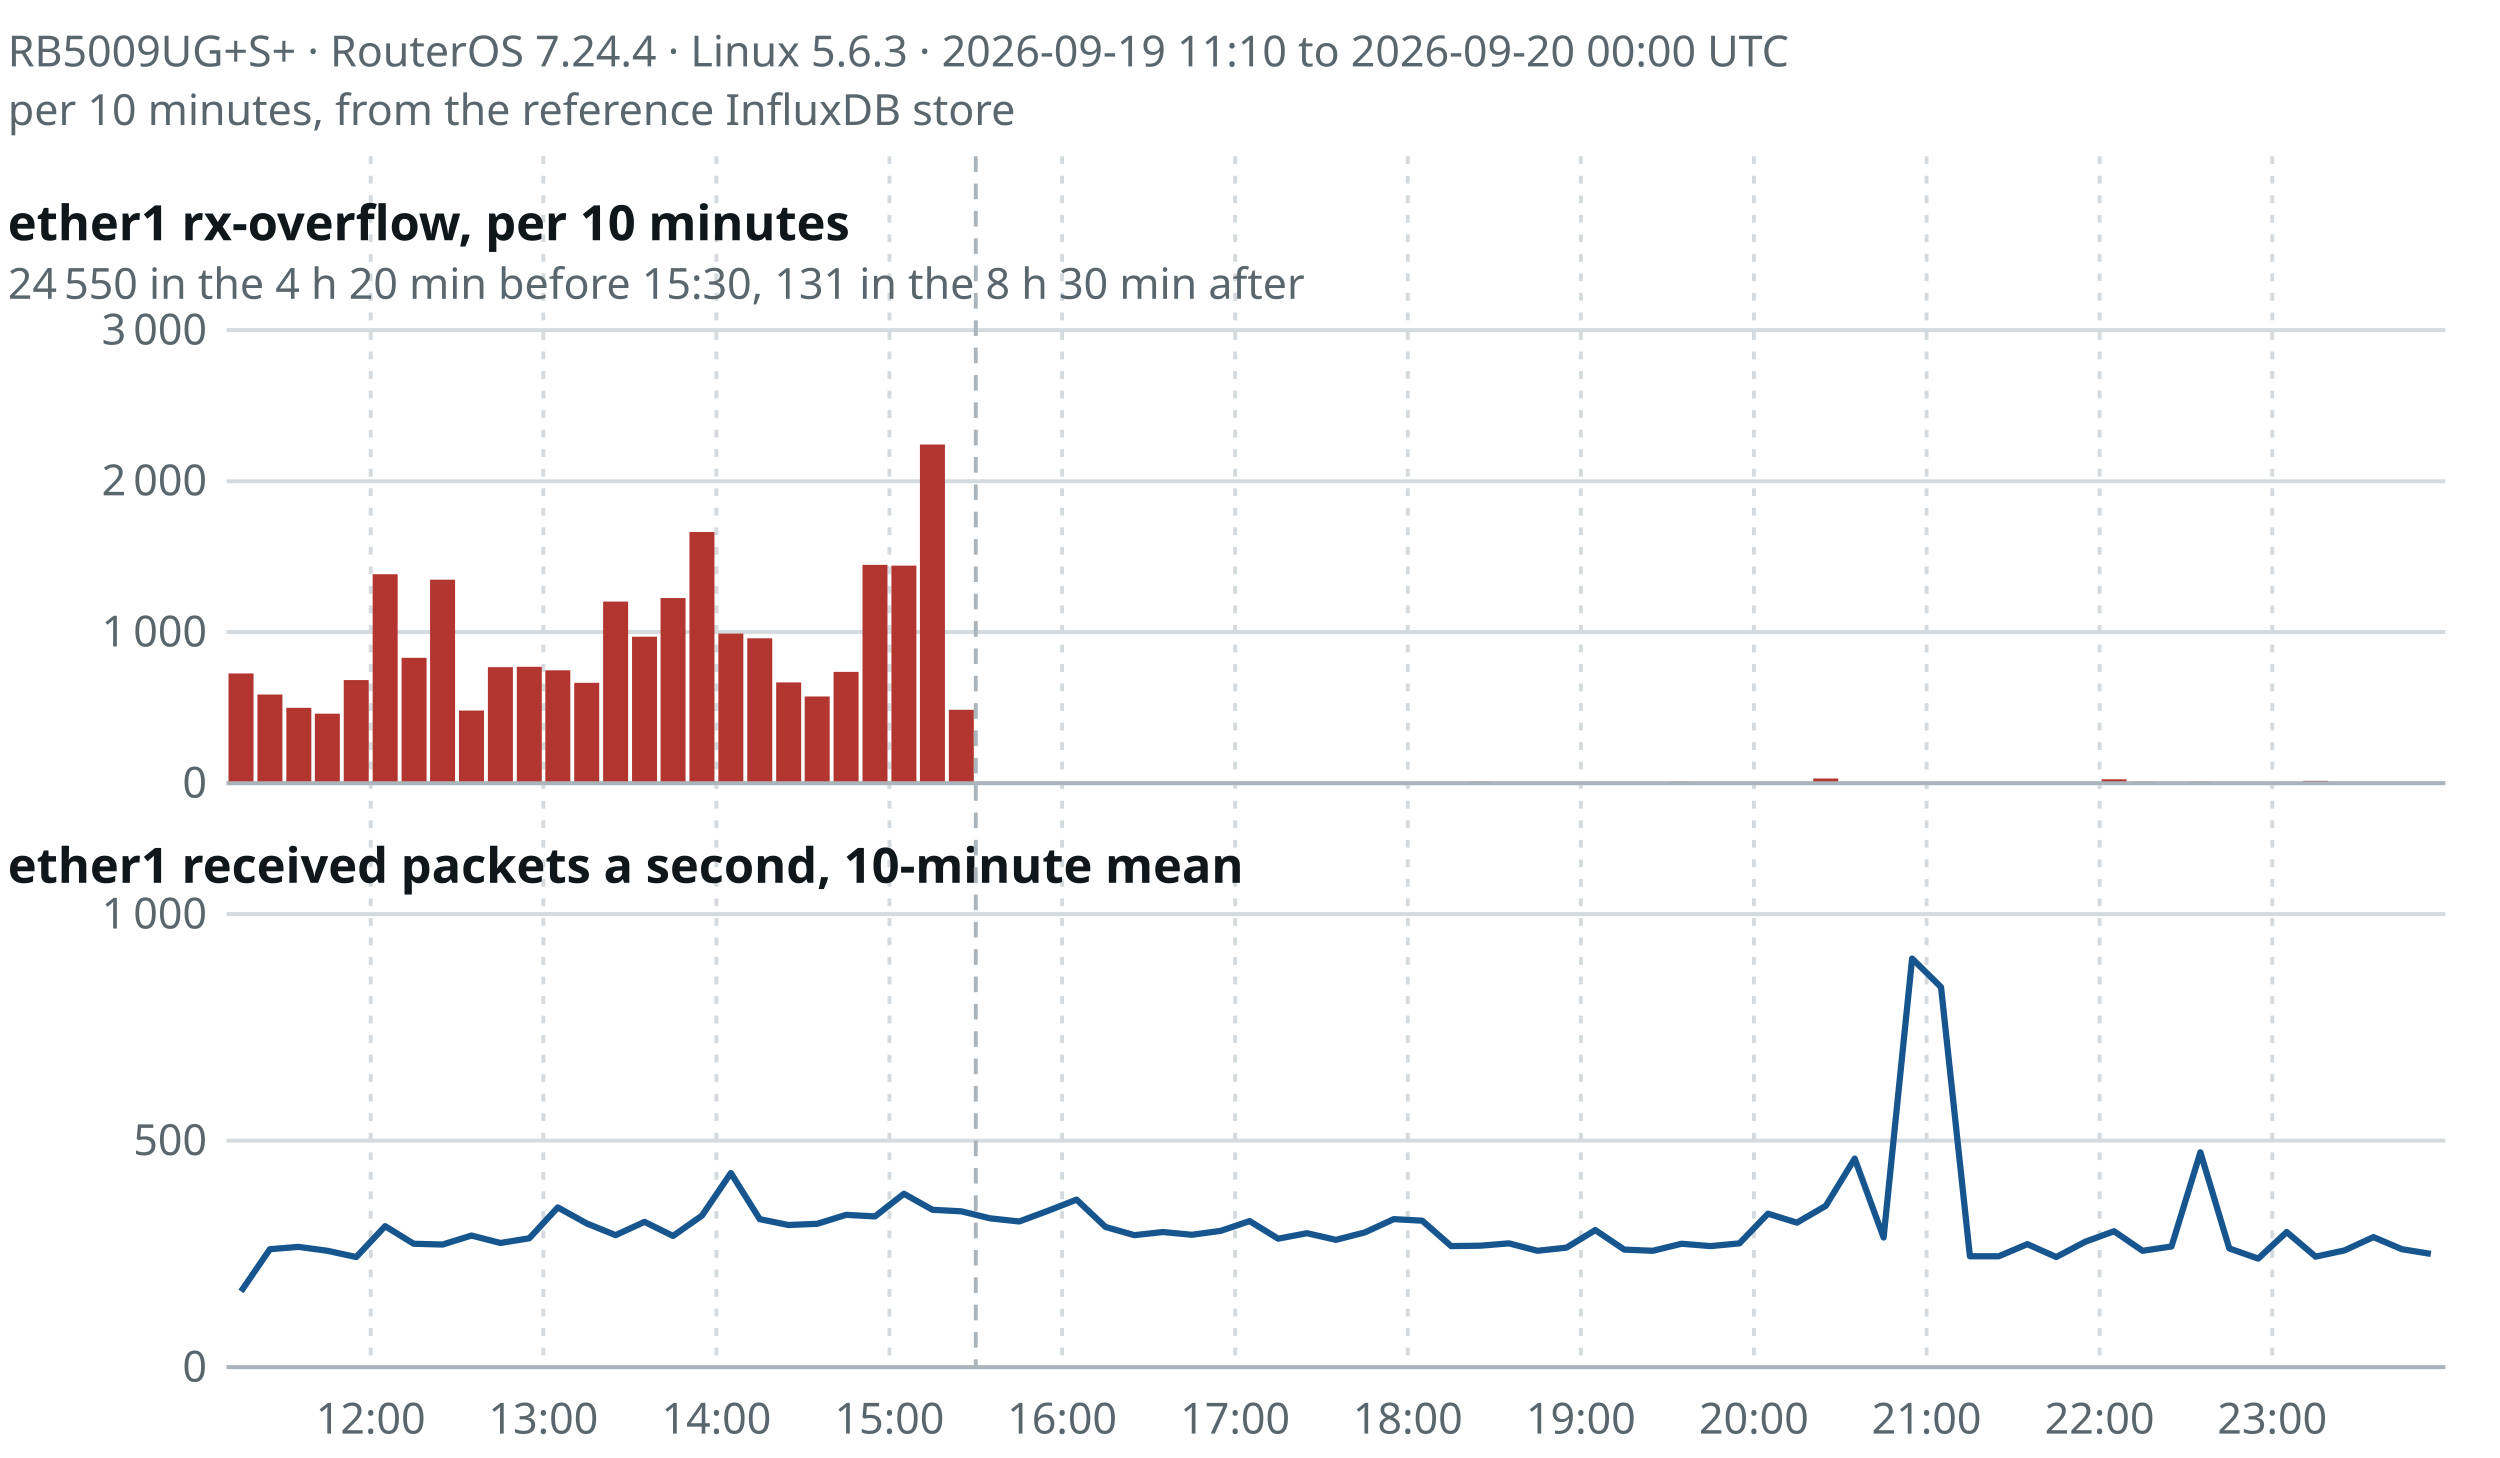
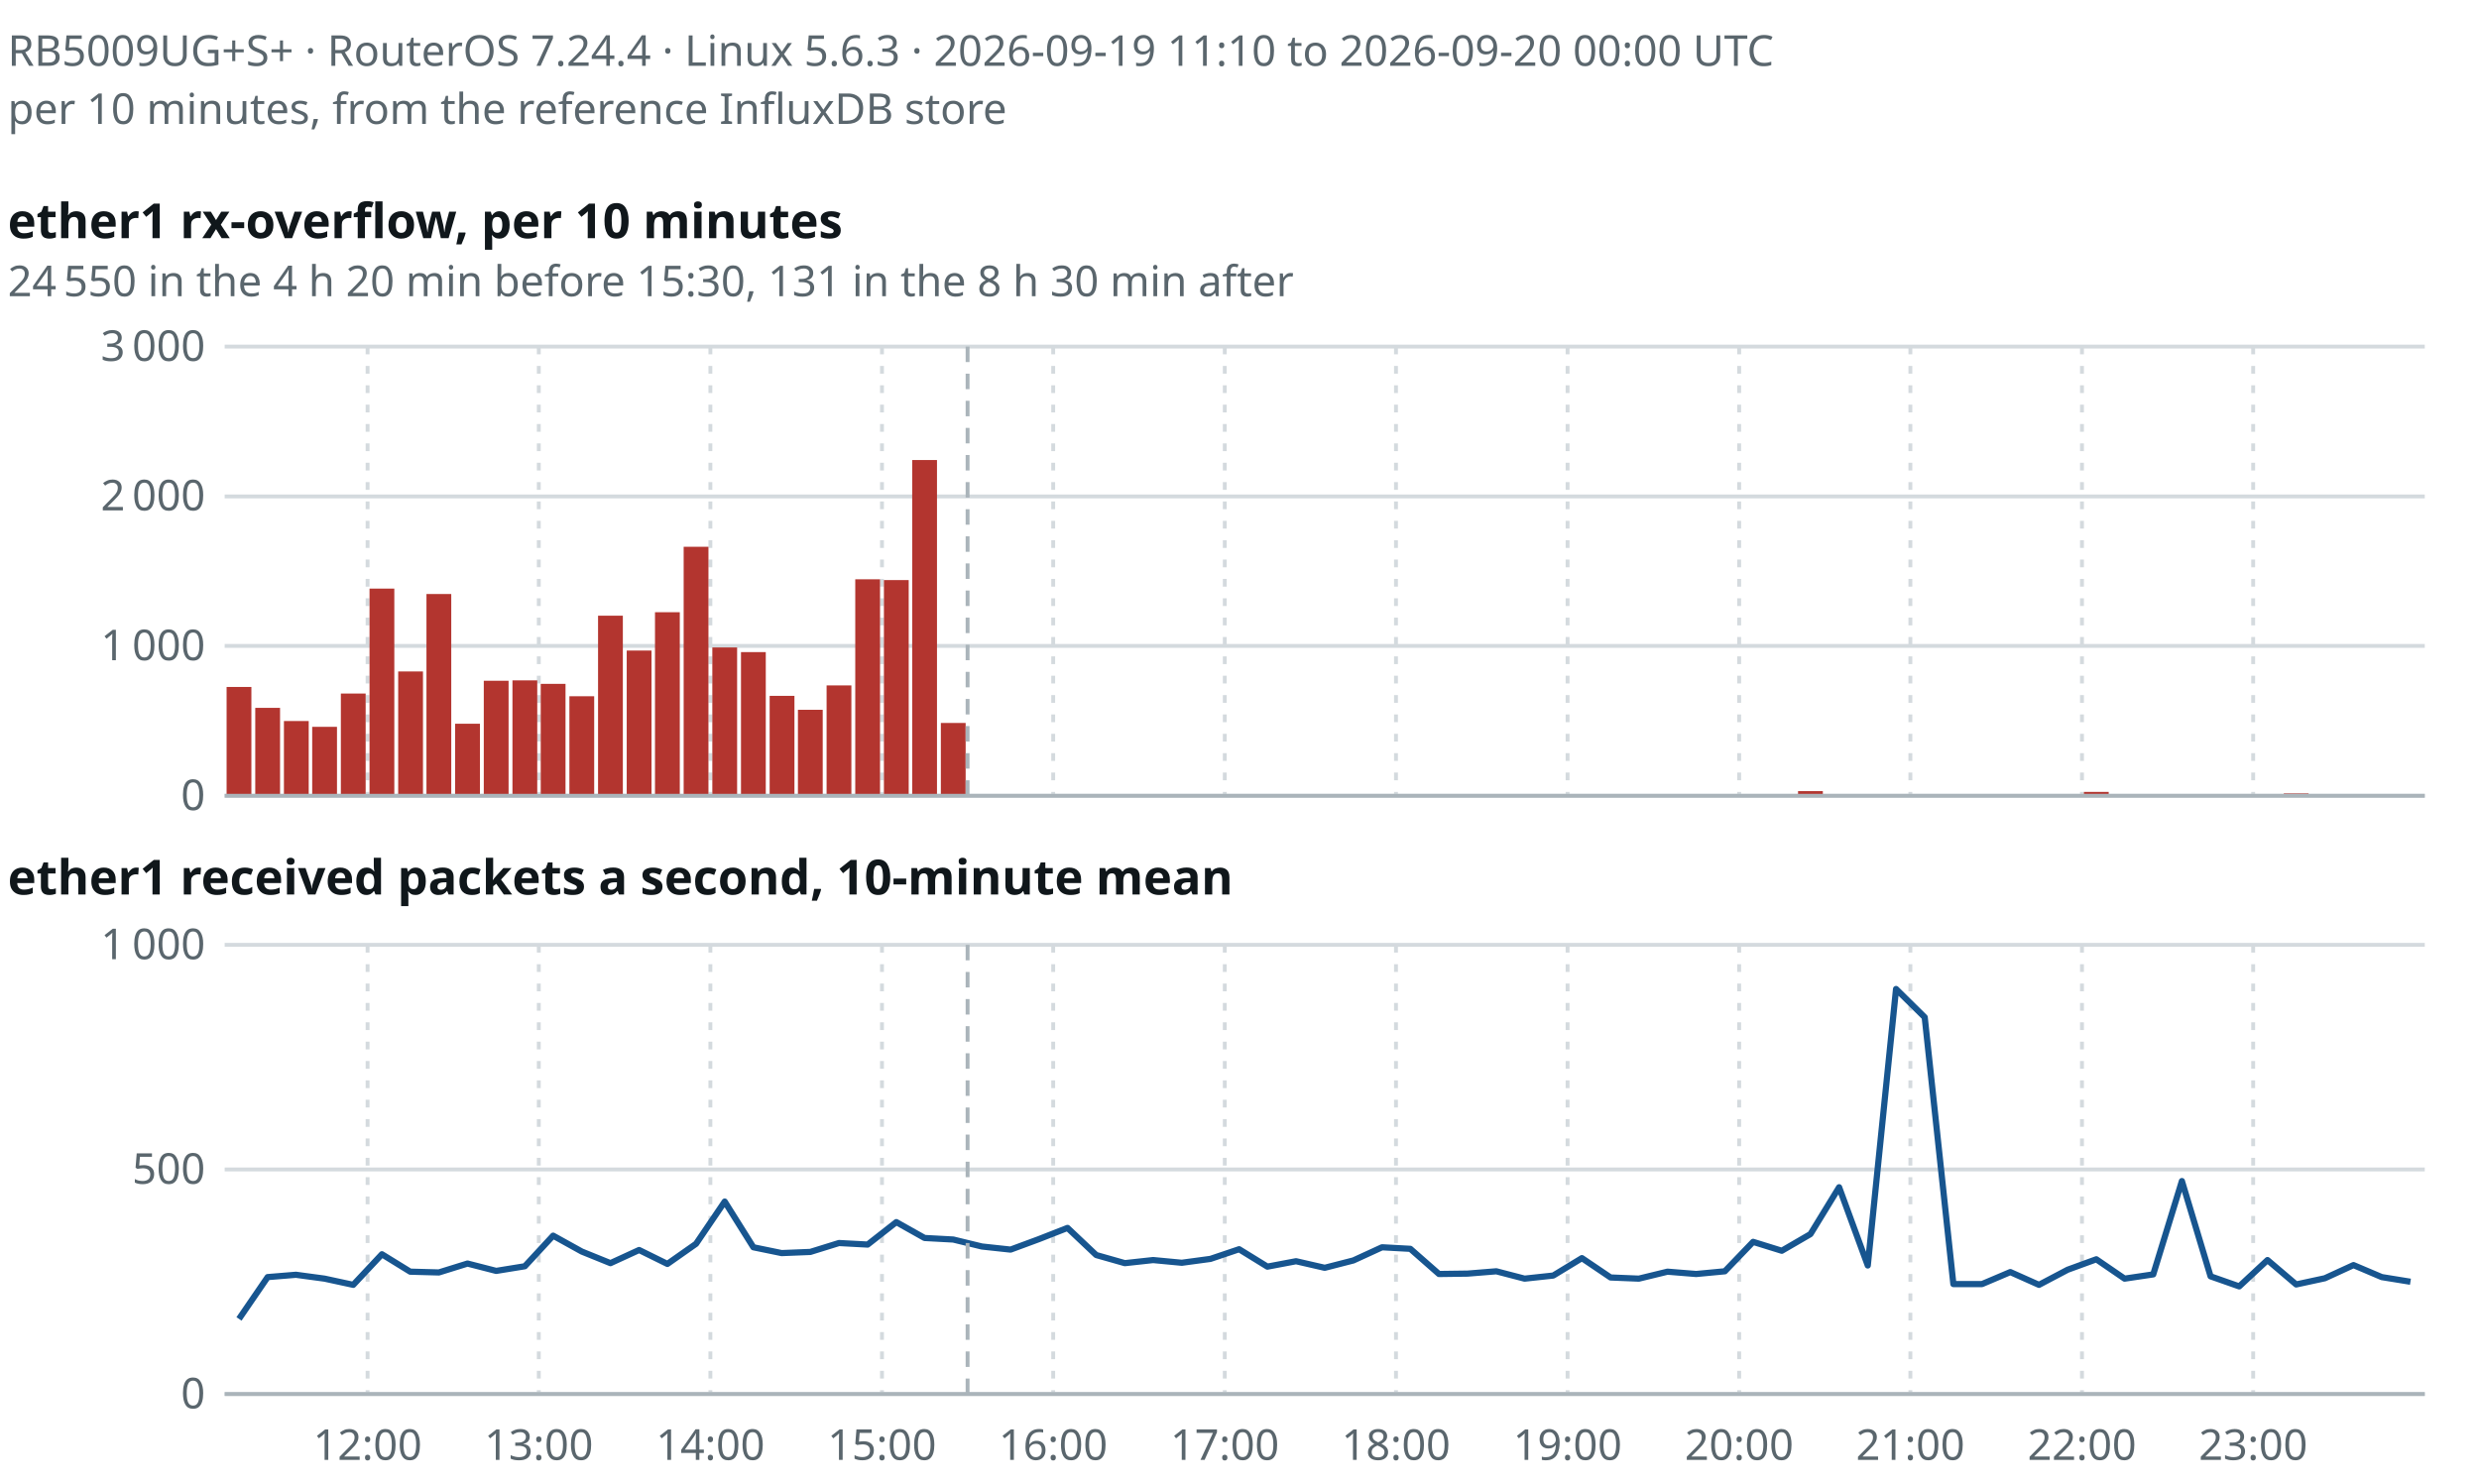
- <svg xmlns="http://www.w3.org/2000/svg" viewBox="0 0 640 373" width="100%" role="img" aria-labelledby="port-overflow-2026-09-19-en-wide-t port-overflow-2026-09-19-en-wide-d">
-   <line x1="58" y1="200.5" x2="626" y2="200.5" stroke="var(--ms-border, #d4dade)" stroke-width="1" />
-   <line x1="58" y1="161.8" x2="626" y2="161.8" stroke="var(--ms-border, #d4dade)" stroke-width="1" />
-   <line x1="58" y1="123.2" x2="626" y2="123.2" stroke="var(--ms-border, #d4dade)" stroke-width="1" />
-   <line x1="58" y1="84.5" x2="626" y2="84.5" stroke="var(--ms-border, #d4dade)" stroke-width="1" />
-   <line x1="58" y1="350" x2="626" y2="350" stroke="var(--ms-border, #d4dade)" stroke-width="1" />
-   <line x1="58" y1="292" x2="626" y2="292" stroke="var(--ms-border, #d4dade)" stroke-width="1" />
-   <line x1="58" y1="234" x2="626" y2="234" stroke="var(--ms-border, #d4dade)" stroke-width="1" />
-   <line x1="94.9" y1="40" x2="94.9" y2="350" stroke="var(--ms-border, #d4dade)" stroke-width="1" stroke-dasharray="2 3" />
-   <line x1="139.1" y1="40" x2="139.1" y2="350" stroke="var(--ms-border, #d4dade)" stroke-width="1" stroke-dasharray="2 3" />
-   <line x1="183.4" y1="40" x2="183.4" y2="350" stroke="var(--ms-border, #d4dade)" stroke-width="1" stroke-dasharray="2 3" />
-   <line x1="227.7" y1="40" x2="227.7" y2="350" stroke="var(--ms-border, #d4dade)" stroke-width="1" stroke-dasharray="2 3" />
-   <line x1="271.9" y1="40" x2="271.9" y2="350" stroke="var(--ms-border, #d4dade)" stroke-width="1" stroke-dasharray="2 3" />
-   <line x1="316.2" y1="40" x2="316.2" y2="350" stroke="var(--ms-border, #d4dade)" stroke-width="1" stroke-dasharray="2 3" />
-   <line x1="360.4" y1="40" x2="360.4" y2="350" stroke="var(--ms-border, #d4dade)" stroke-width="1" stroke-dasharray="2 3" />
-   <line x1="404.7" y1="40" x2="404.7" y2="350" stroke="var(--ms-border, #d4dade)" stroke-width="1" stroke-dasharray="2 3" />
-   <line x1="449" y1="40" x2="449" y2="350" stroke="var(--ms-border, #d4dade)" stroke-width="1" stroke-dasharray="2 3" />
-   <line x1="493.2" y1="40" x2="493.2" y2="350" stroke="var(--ms-border, #d4dade)" stroke-width="1" stroke-dasharray="2 3" />
-   <line x1="537.5" y1="40" x2="537.5" y2="350" stroke="var(--ms-border, #d4dade)" stroke-width="1" stroke-dasharray="2 3" />
-   <line x1="581.7" y1="40" x2="581.7" y2="350" stroke="var(--ms-border, #d4dade)" stroke-width="1" stroke-dasharray="2 3" />
+ <svg xmlns="http://www.w3.org/2000/svg" viewBox="0 0 640 383" width="100%" role="img" aria-labelledby="port-overflow-2026-09-19-en-wide-t port-overflow-2026-09-19-en-wide-d">
+   <line x1="58" y1="205.5" x2="626" y2="205.5" stroke="var(--ms-border, #d4dade)" stroke-width="1" />
+   <line x1="58" y1="166.8" x2="626" y2="166.8" stroke="var(--ms-border, #d4dade)" stroke-width="1" />
+   <line x1="58" y1="128.2" x2="626" y2="128.2" stroke="var(--ms-border, #d4dade)" stroke-width="1" />
+   <line x1="58" y1="89.5" x2="626" y2="89.5" stroke="var(--ms-border, #d4dade)" stroke-width="1" />
+   <line x1="58" y1="360" x2="626" y2="360" stroke="var(--ms-border, #d4dade)" stroke-width="1" />
+   <line x1="58" y1="302" x2="626" y2="302" stroke="var(--ms-border, #d4dade)" stroke-width="1" />
+   <line x1="58" y1="244" x2="626" y2="244" stroke="var(--ms-border, #d4dade)" stroke-width="1" />
+   <line x1="94.9" y1="89.5" x2="94.9" y2="205.5" stroke="var(--ms-border, #d4dade)" stroke-width="1" stroke-dasharray="2 3" />
+   <line x1="94.9" y1="244" x2="94.9" y2="360" stroke="var(--ms-border, #d4dade)" stroke-width="1" stroke-dasharray="2 3" />
+   <line x1="139.1" y1="89.5" x2="139.1" y2="205.5" stroke="var(--ms-border, #d4dade)" stroke-width="1" stroke-dasharray="2 3" />
+   <line x1="139.1" y1="244" x2="139.1" y2="360" stroke="var(--ms-border, #d4dade)" stroke-width="1" stroke-dasharray="2 3" />
+   <line x1="183.4" y1="89.5" x2="183.4" y2="205.5" stroke="var(--ms-border, #d4dade)" stroke-width="1" stroke-dasharray="2 3" />
+   <line x1="183.4" y1="244" x2="183.4" y2="360" stroke="var(--ms-border, #d4dade)" stroke-width="1" stroke-dasharray="2 3" />
+   <line x1="227.7" y1="89.5" x2="227.7" y2="205.5" stroke="var(--ms-border, #d4dade)" stroke-width="1" stroke-dasharray="2 3" />
+   <line x1="227.7" y1="244" x2="227.7" y2="360" stroke="var(--ms-border, #d4dade)" stroke-width="1" stroke-dasharray="2 3" />
+   <line x1="271.9" y1="89.5" x2="271.9" y2="205.5" stroke="var(--ms-border, #d4dade)" stroke-width="1" stroke-dasharray="2 3" />
+   <line x1="271.9" y1="244" x2="271.9" y2="360" stroke="var(--ms-border, #d4dade)" stroke-width="1" stroke-dasharray="2 3" />
+   <line x1="316.2" y1="89.5" x2="316.2" y2="205.5" stroke="var(--ms-border, #d4dade)" stroke-width="1" stroke-dasharray="2 3" />
+   <line x1="316.2" y1="244" x2="316.2" y2="360" stroke="var(--ms-border, #d4dade)" stroke-width="1" stroke-dasharray="2 3" />
+   <line x1="360.4" y1="89.5" x2="360.4" y2="205.5" stroke="var(--ms-border, #d4dade)" stroke-width="1" stroke-dasharray="2 3" />
+   <line x1="360.4" y1="244" x2="360.4" y2="360" stroke="var(--ms-border, #d4dade)" stroke-width="1" stroke-dasharray="2 3" />
+   <line x1="404.7" y1="89.5" x2="404.7" y2="205.5" stroke="var(--ms-border, #d4dade)" stroke-width="1" stroke-dasharray="2 3" />
+   <line x1="404.7" y1="244" x2="404.7" y2="360" stroke="var(--ms-border, #d4dade)" stroke-width="1" stroke-dasharray="2 3" />
+   <line x1="449" y1="89.5" x2="449" y2="205.5" stroke="var(--ms-border, #d4dade)" stroke-width="1" stroke-dasharray="2 3" />
+   <line x1="449" y1="244" x2="449" y2="360" stroke="var(--ms-border, #d4dade)" stroke-width="1" stroke-dasharray="2 3" />
+   <line x1="493.2" y1="89.5" x2="493.2" y2="205.5" stroke="var(--ms-border, #d4dade)" stroke-width="1" stroke-dasharray="2 3" />
+   <line x1="493.2" y1="244" x2="493.2" y2="360" stroke="var(--ms-border, #d4dade)" stroke-width="1" stroke-dasharray="2 3" />
+   <line x1="537.5" y1="89.5" x2="537.5" y2="205.5" stroke="var(--ms-border, #d4dade)" stroke-width="1" stroke-dasharray="2 3" />
+   <line x1="537.5" y1="244" x2="537.5" y2="360" stroke="var(--ms-border, #d4dade)" stroke-width="1" stroke-dasharray="2 3" />
+   <line x1="581.7" y1="89.5" x2="581.7" y2="205.5" stroke="var(--ms-border, #d4dade)" stroke-width="1" stroke-dasharray="2 3" />
+   <line x1="581.7" y1="244" x2="581.7" y2="360" stroke="var(--ms-border, #d4dade)" stroke-width="1" stroke-dasharray="2 3" />
  <text x="2" y="17" font-family="ui-sans-serif,system-ui,sans-serif" font-size="11" fill="var(--ms-muted, #5a666d)">RB5009UG+S+ · RouterOS 7.24.4 · Linux 5.6.3 · 2026-09-19 11:10 to 2026-09-20 00:00 UTC</text>
  <text x="2" y="32" font-family="ui-sans-serif,system-ui,sans-serif" font-size="11" fill="var(--ms-muted, #5a666d)">per 10 minutes, from the reference InfluxDB store</text>
  <text x="2" y="61.5" font-family="ui-sans-serif,system-ui,sans-serif" font-size="12.5" font-weight="600" fill="var(--ms-heading, #10171b)">ether1 rx-overflow, per 10 minutes</text>
  <text x="2" y="76.5" font-family="ui-sans-serif,system-ui,sans-serif" font-size="11" fill="var(--ms-muted, #5a666d)">24 550 in the 4 h 20 min before 15:30, 131 in the 8 h 30 min after</text>
-   <text x="53" y="204.2" text-anchor="end" font-family="ui-sans-serif,system-ui,sans-serif" font-size="11" fill="var(--ms-muted, #5a666d)">0</text>
-   <text x="53" y="165.5" text-anchor="end" font-family="ui-sans-serif,system-ui,sans-serif" font-size="11" fill="var(--ms-muted, #5a666d)">1 000</text>
-   <text x="53" y="126.8" text-anchor="end" font-family="ui-sans-serif,system-ui,sans-serif" font-size="11" fill="var(--ms-muted, #5a666d)">2 000</text>
-   <text x="53" y="88.2" text-anchor="end" font-family="ui-sans-serif,system-ui,sans-serif" font-size="11" fill="var(--ms-muted, #5a666d)">3 000</text>
-   <rect x="58.5" y="172.4" width="6.4" height="28.1" fill="var(--ms-status-bad, #b3352f)" />
-   <rect x="65.9" y="177.8" width="6.4" height="22.7" fill="var(--ms-status-bad, #b3352f)" />
-   <rect x="73.3" y="181.2" width="6.4" height="19.3" fill="var(--ms-status-bad, #b3352f)" />
-   <rect x="80.6" y="182.7" width="6.4" height="17.8" fill="var(--ms-status-bad, #b3352f)" />
-   <rect x="88" y="174.1" width="6.4" height="26.4" fill="var(--ms-status-bad, #b3352f)" />
-   <rect x="95.4" y="147" width="6.4" height="53.5" fill="var(--ms-status-bad, #b3352f)" />
-   <rect x="102.8" y="168.4" width="6.4" height="32.1" fill="var(--ms-status-bad, #b3352f)" />
-   <rect x="110.1" y="148.4" width="6.4" height="52.1" fill="var(--ms-status-bad, #b3352f)" />
-   <rect x="117.5" y="181.9" width="6.4" height="18.6" fill="var(--ms-status-bad, #b3352f)" />
-   <rect x="124.9" y="170.8" width="6.4" height="29.7" fill="var(--ms-status-bad, #b3352f)" />
-   <rect x="132.3" y="170.7" width="6.4" height="29.8" fill="var(--ms-status-bad, #b3352f)" />
-   <rect x="139.6" y="171.6" width="6.4" height="28.9" fill="var(--ms-status-bad, #b3352f)" />
-   <rect x="147" y="174.8" width="6.4" height="25.7" fill="var(--ms-status-bad, #b3352f)" />
-   <rect x="154.4" y="154" width="6.4" height="46.5" fill="var(--ms-status-bad, #b3352f)" />
-   <rect x="161.8" y="163" width="6.4" height="37.5" fill="var(--ms-status-bad, #b3352f)" />
-   <rect x="169.1" y="153.1" width="6.4" height="47.4" fill="var(--ms-status-bad, #b3352f)" />
-   <rect x="176.5" y="136.2" width="6.4" height="64.3" fill="var(--ms-status-bad, #b3352f)" />
-   <rect x="183.9" y="162.2" width="6.4" height="38.3" fill="var(--ms-status-bad, #b3352f)" />
-   <rect x="191.3" y="163.4" width="6.4" height="37.1" fill="var(--ms-status-bad, #b3352f)" />
-   <rect x="198.7" y="174.7" width="6.4" height="25.8" fill="var(--ms-status-bad, #b3352f)" />
-   <rect x="206" y="178.3" width="6.4" height="22.2" fill="var(--ms-status-bad, #b3352f)" />
-   <rect x="213.4" y="172" width="6.4" height="28.5" fill="var(--ms-status-bad, #b3352f)" />
-   <rect x="220.8" y="144.6" width="6.4" height="55.9" fill="var(--ms-status-bad, #b3352f)" />
-   <rect x="228.2" y="144.8" width="6.4" height="55.7" fill="var(--ms-status-bad, #b3352f)" />
-   <rect x="235.5" y="113.8" width="6.4" height="86.7" fill="var(--ms-status-bad, #b3352f)" />
-   <rect x="242.9" y="181.7" width="6.4" height="18.8" fill="var(--ms-status-bad, #b3352f)" />
-   <rect x="338.8" y="200.4" width="6.4" height="0.1" fill="var(--ms-status-bad, #b3352f)" />
-   <rect x="375.7" y="200.1" width="6.4" height="0.4" fill="var(--ms-status-bad, #b3352f)" />
-   <rect x="427.3" y="200.1" width="6.4" height="0.4" fill="var(--ms-status-bad, #b3352f)" />
-   <rect x="464.2" y="199.3" width="6.4" height="1.2" fill="var(--ms-status-bad, #b3352f)" />
-   <rect x="493.7" y="200.4" width="6.4" height="0.1" fill="var(--ms-status-bad, #b3352f)" />
-   <rect x="523.2" y="200.2" width="6.4" height="0.3" fill="var(--ms-status-bad, #b3352f)" />
-   <rect x="538" y="199.5" width="6.4" height="1" fill="var(--ms-status-bad, #b3352f)" />
-   <rect x="545.4" y="200.1" width="6.4" height="0.4" fill="var(--ms-status-bad, #b3352f)" />
-   <rect x="560.1" y="200.1" width="6.4" height="0.4" fill="var(--ms-status-bad, #b3352f)" />
-   <rect x="582.2" y="200.2" width="6.4" height="0.3" fill="var(--ms-status-bad, #b3352f)" />
-   <rect x="589.6" y="199.9" width="6.4" height="0.6" fill="var(--ms-status-bad, #b3352f)" />
-   <line x1="58" y1="200.5" x2="626" y2="200.5" stroke="var(--ms-border-strong, #aab4ba)" stroke-width="1" />
-   <text x="2" y="226" font-family="ui-sans-serif,system-ui,sans-serif" font-size="12.5" font-weight="600" fill="var(--ms-heading, #10171b)">ether1 received packets a second, 10-minute mean</text>
-   <text x="53" y="353.7" text-anchor="end" font-family="ui-sans-serif,system-ui,sans-serif" font-size="11" fill="var(--ms-muted, #5a666d)">0</text>
-   <text x="53" y="295.7" text-anchor="end" font-family="ui-sans-serif,system-ui,sans-serif" font-size="11" fill="var(--ms-muted, #5a666d)">500</text>
-   <text x="53" y="237.7" text-anchor="end" font-family="ui-sans-serif,system-ui,sans-serif" font-size="11" fill="var(--ms-muted, #5a666d)">1 000</text>
-   <path d="M61.7 330.6L69.1 319.8L76.4 319.2L83.8 320.2L91.2 321.8L98.6 313.9L105.9 318.4L113.3 318.6L120.7 316.3L128.1 318.2L135.5 317L142.8 309.1L150.2 313.2L157.6 316.2L165 312.8L172.3 316.4L179.7 311.2L187.1 300.3L194.5 312.1L201.8 313.6L209.2 313.3L216.6 311L224 311.4L231.4 305.6L238.7 309.7L246.1 310.1L253.5 311.9L260.9 312.7L268.2 310L275.6 307.1L283 314.1L290.4 316.2L297.7 315.4L305.1 316.1L312.5 315.1L319.9 312.6L327.2 317.1L334.6 315.7L342 317.4L349.4 315.5L356.8 312.1L364.1 312.5L371.5 319L378.9 318.9L386.3 318.3L393.6 320.2L401 319.4L408.4 314.9L415.8 319.9L423.1 320.2L430.5 318.4L437.9 319L445.3 318.3L452.6 310.7L460 313L467.4 308.7L474.8 296.6L482.2 316.8L489.5 245.4L496.9 252.7L504.3 321.6L511.7 321.6L519 318.5L526.4 321.8L533.8 317.9L541.2 315.2L548.5 320.2L555.9 319.1L563.3 295L570.7 319.6L578.1 322.2L585.4 315.4L592.8 321.7L600.2 320.1L607.6 316.7L614.9 319.8L622.3 321" fill="none" stroke="var(--ms-info, #17558f)" stroke-width="1.6" stroke-linejoin="round" />
-   <line x1="58" y1="350" x2="626" y2="350" stroke="var(--ms-border-strong, #aab4ba)" stroke-width="1" />
-   <line x1="249.8" y1="40" x2="249.8" y2="350" stroke="var(--ms-border-strong, #aab4ba)" stroke-width="1" stroke-dasharray="4 3" />
-   <text x="94.9" y="367" text-anchor="middle" font-family="ui-sans-serif,system-ui,sans-serif" font-size="11" fill="var(--ms-muted, #5a666d)">12:00</text>
-   <text x="139.1" y="367" text-anchor="middle" font-family="ui-sans-serif,system-ui,sans-serif" font-size="11" fill="var(--ms-muted, #5a666d)">13:00</text>
-   <text x="183.4" y="367" text-anchor="middle" font-family="ui-sans-serif,system-ui,sans-serif" font-size="11" fill="var(--ms-muted, #5a666d)">14:00</text>
-   <text x="227.7" y="367" text-anchor="middle" font-family="ui-sans-serif,system-ui,sans-serif" font-size="11" fill="var(--ms-muted, #5a666d)">15:00</text>
-   <text x="271.9" y="367" text-anchor="middle" font-family="ui-sans-serif,system-ui,sans-serif" font-size="11" fill="var(--ms-muted, #5a666d)">16:00</text>
-   <text x="316.2" y="367" text-anchor="middle" font-family="ui-sans-serif,system-ui,sans-serif" font-size="11" fill="var(--ms-muted, #5a666d)">17:00</text>
-   <text x="360.4" y="367" text-anchor="middle" font-family="ui-sans-serif,system-ui,sans-serif" font-size="11" fill="var(--ms-muted, #5a666d)">18:00</text>
-   <text x="404.7" y="367" text-anchor="middle" font-family="ui-sans-serif,system-ui,sans-serif" font-size="11" fill="var(--ms-muted, #5a666d)">19:00</text>
-   <text x="449" y="367" text-anchor="middle" font-family="ui-sans-serif,system-ui,sans-serif" font-size="11" fill="var(--ms-muted, #5a666d)">20:00</text>
-   <text x="493.2" y="367" text-anchor="middle" font-family="ui-sans-serif,system-ui,sans-serif" font-size="11" fill="var(--ms-muted, #5a666d)">21:00</text>
-   <text x="537.5" y="367" text-anchor="middle" font-family="ui-sans-serif,system-ui,sans-serif" font-size="11" fill="var(--ms-muted, #5a666d)">22:00</text>
-   <text x="581.7" y="367" text-anchor="middle" font-family="ui-sans-serif,system-ui,sans-serif" font-size="11" fill="var(--ms-muted, #5a666d)">23:00</text>
+   <text x="53" y="209.2" text-anchor="end" font-family="ui-sans-serif,system-ui,sans-serif" font-size="11" fill="var(--ms-muted, #5a666d)">0</text>
+   <text x="53" y="170.5" text-anchor="end" font-family="ui-sans-serif,system-ui,sans-serif" font-size="11" fill="var(--ms-muted, #5a666d)">1 000</text>
+   <text x="53" y="131.8" text-anchor="end" font-family="ui-sans-serif,system-ui,sans-serif" font-size="11" fill="var(--ms-muted, #5a666d)">2 000</text>
+   <text x="53" y="93.2" text-anchor="end" font-family="ui-sans-serif,system-ui,sans-serif" font-size="11" fill="var(--ms-muted, #5a666d)">3 000</text>
+   <rect x="58.5" y="177.4" width="6.4" height="28.1" fill="var(--ms-status-bad, #b3352f)" />
+   <rect x="65.9" y="182.8" width="6.4" height="22.7" fill="var(--ms-status-bad, #b3352f)" />
+   <rect x="73.3" y="186.2" width="6.4" height="19.3" fill="var(--ms-status-bad, #b3352f)" />
+   <rect x="80.6" y="187.7" width="6.4" height="17.8" fill="var(--ms-status-bad, #b3352f)" />
+   <rect x="88" y="179.1" width="6.4" height="26.4" fill="var(--ms-status-bad, #b3352f)" />
+   <rect x="95.4" y="152" width="6.4" height="53.5" fill="var(--ms-status-bad, #b3352f)" />
+   <rect x="102.8" y="173.4" width="6.4" height="32.1" fill="var(--ms-status-bad, #b3352f)" />
+   <rect x="110.1" y="153.4" width="6.4" height="52.1" fill="var(--ms-status-bad, #b3352f)" />
+   <rect x="117.5" y="186.9" width="6.4" height="18.6" fill="var(--ms-status-bad, #b3352f)" />
+   <rect x="124.9" y="175.8" width="6.4" height="29.7" fill="var(--ms-status-bad, #b3352f)" />
+   <rect x="132.3" y="175.7" width="6.4" height="29.8" fill="var(--ms-status-bad, #b3352f)" />
+   <rect x="139.6" y="176.6" width="6.4" height="28.9" fill="var(--ms-status-bad, #b3352f)" />
+   <rect x="147" y="179.8" width="6.4" height="25.7" fill="var(--ms-status-bad, #b3352f)" />
+   <rect x="154.4" y="159" width="6.4" height="46.5" fill="var(--ms-status-bad, #b3352f)" />
+   <rect x="161.8" y="168" width="6.4" height="37.5" fill="var(--ms-status-bad, #b3352f)" />
+   <rect x="169.1" y="158.1" width="6.4" height="47.4" fill="var(--ms-status-bad, #b3352f)" />
+   <rect x="176.5" y="141.2" width="6.4" height="64.3" fill="var(--ms-status-bad, #b3352f)" />
+   <rect x="183.9" y="167.2" width="6.4" height="38.3" fill="var(--ms-status-bad, #b3352f)" />
+   <rect x="191.3" y="168.4" width="6.4" height="37.1" fill="var(--ms-status-bad, #b3352f)" />
+   <rect x="198.7" y="179.7" width="6.4" height="25.8" fill="var(--ms-status-bad, #b3352f)" />
+   <rect x="206" y="183.3" width="6.4" height="22.2" fill="var(--ms-status-bad, #b3352f)" />
+   <rect x="213.4" y="177" width="6.4" height="28.5" fill="var(--ms-status-bad, #b3352f)" />
+   <rect x="220.8" y="149.6" width="6.4" height="55.9" fill="var(--ms-status-bad, #b3352f)" />
+   <rect x="228.2" y="149.8" width="6.4" height="55.7" fill="var(--ms-status-bad, #b3352f)" />
+   <rect x="235.5" y="118.8" width="6.4" height="86.7" fill="var(--ms-status-bad, #b3352f)" />
+   <rect x="242.9" y="186.7" width="6.4" height="18.8" fill="var(--ms-status-bad, #b3352f)" />
+   <rect x="338.8" y="205.4" width="6.4" height="0.1" fill="var(--ms-status-bad, #b3352f)" />
+   <rect x="375.7" y="205.1" width="6.4" height="0.4" fill="var(--ms-status-bad, #b3352f)" />
+   <rect x="427.3" y="205.1" width="6.4" height="0.4" fill="var(--ms-status-bad, #b3352f)" />
+   <rect x="464.2" y="204.3" width="6.4" height="1.2" fill="var(--ms-status-bad, #b3352f)" />
+   <rect x="493.7" y="205.4" width="6.4" height="0.1" fill="var(--ms-status-bad, #b3352f)" />
+   <rect x="523.2" y="205.2" width="6.4" height="0.3" fill="var(--ms-status-bad, #b3352f)" />
+   <rect x="538" y="204.5" width="6.4" height="1" fill="var(--ms-status-bad, #b3352f)" />
+   <rect x="545.4" y="205.1" width="6.4" height="0.4" fill="var(--ms-status-bad, #b3352f)" />
+   <rect x="560.1" y="205.1" width="6.4" height="0.4" fill="var(--ms-status-bad, #b3352f)" />
+   <rect x="582.2" y="205.2" width="6.4" height="0.3" fill="var(--ms-status-bad, #b3352f)" />
+   <rect x="589.6" y="204.9" width="6.4" height="0.6" fill="var(--ms-status-bad, #b3352f)" />
+   <line x1="58" y1="205.5" x2="626" y2="205.5" stroke="var(--ms-border-strong, #aab4ba)" stroke-width="1" />
+   <text x="2" y="231" font-family="ui-sans-serif,system-ui,sans-serif" font-size="12.5" font-weight="600" fill="var(--ms-heading, #10171b)">ether1 received packets a second, 10-minute mean</text>
+   <text x="53" y="363.7" text-anchor="end" font-family="ui-sans-serif,system-ui,sans-serif" font-size="11" fill="var(--ms-muted, #5a666d)">0</text>
+   <text x="53" y="305.7" text-anchor="end" font-family="ui-sans-serif,system-ui,sans-serif" font-size="11" fill="var(--ms-muted, #5a666d)">500</text>
+   <text x="53" y="247.7" text-anchor="end" font-family="ui-sans-serif,system-ui,sans-serif" font-size="11" fill="var(--ms-muted, #5a666d)">1 000</text>
+   <path d="M61.7 340.6L69.1 329.8L76.4 329.2L83.8 330.2L91.2 331.8L98.6 323.9L105.9 328.4L113.3 328.6L120.7 326.3L128.1 328.2L135.5 327L142.8 319.1L150.2 323.2L157.6 326.2L165 322.8L172.3 326.4L179.7 321.2L187.1 310.3L194.5 322.1L201.8 323.6L209.2 323.3L216.6 321L224 321.4L231.4 315.6L238.7 319.7L246.1 320.1L253.5 321.9L260.9 322.7L268.2 320L275.6 317.1L283 324.1L290.4 326.2L297.7 325.4L305.1 326.1L312.5 325.1L319.9 322.6L327.2 327.1L334.6 325.7L342 327.4L349.4 325.5L356.8 322.1L364.1 322.5L371.5 329L378.9 328.9L386.3 328.3L393.6 330.2L401 329.4L408.4 324.9L415.8 329.9L423.1 330.2L430.5 328.4L437.9 329L445.3 328.3L452.6 320.7L460 323L467.4 318.7L474.8 306.6L482.2 326.8L489.5 255.4L496.9 262.7L504.3 331.6L511.7 331.6L519 328.5L526.4 331.8L533.8 327.9L541.2 325.2L548.5 330.2L555.9 329.1L563.3 305L570.7 329.6L578.1 332.2L585.4 325.4L592.8 331.7L600.2 330.1L607.6 326.7L614.9 329.8L622.3 331" fill="none" stroke="var(--ms-info, #17558f)" stroke-width="1.6" stroke-linejoin="round" />
+   <line x1="58" y1="360" x2="626" y2="360" stroke="var(--ms-border-strong, #aab4ba)" stroke-width="1" />
+   <line x1="249.8" y1="89.5" x2="249.8" y2="205.5" stroke="var(--ms-border-strong, #aab4ba)" stroke-width="1" stroke-dasharray="4 3" />
+   <line x1="249.8" y1="244" x2="249.8" y2="360" stroke="var(--ms-border-strong, #aab4ba)" stroke-width="1" stroke-dasharray="4 3" />
+   <text x="94.9" y="377" text-anchor="middle" font-family="ui-sans-serif,system-ui,sans-serif" font-size="11" fill="var(--ms-muted, #5a666d)">12:00</text>
+   <text x="139.1" y="377" text-anchor="middle" font-family="ui-sans-serif,system-ui,sans-serif" font-size="11" fill="var(--ms-muted, #5a666d)">13:00</text>
+   <text x="183.4" y="377" text-anchor="middle" font-family="ui-sans-serif,system-ui,sans-serif" font-size="11" fill="var(--ms-muted, #5a666d)">14:00</text>
+   <text x="227.7" y="377" text-anchor="middle" font-family="ui-sans-serif,system-ui,sans-serif" font-size="11" fill="var(--ms-muted, #5a666d)">15:00</text>
+   <text x="271.9" y="377" text-anchor="middle" font-family="ui-sans-serif,system-ui,sans-serif" font-size="11" fill="var(--ms-muted, #5a666d)">16:00</text>
+   <text x="316.2" y="377" text-anchor="middle" font-family="ui-sans-serif,system-ui,sans-serif" font-size="11" fill="var(--ms-muted, #5a666d)">17:00</text>
+   <text x="360.4" y="377" text-anchor="middle" font-family="ui-sans-serif,system-ui,sans-serif" font-size="11" fill="var(--ms-muted, #5a666d)">18:00</text>
+   <text x="404.7" y="377" text-anchor="middle" font-family="ui-sans-serif,system-ui,sans-serif" font-size="11" fill="var(--ms-muted, #5a666d)">19:00</text>
+   <text x="449" y="377" text-anchor="middle" font-family="ui-sans-serif,system-ui,sans-serif" font-size="11" fill="var(--ms-muted, #5a666d)">20:00</text>
+   <text x="493.2" y="377" text-anchor="middle" font-family="ui-sans-serif,system-ui,sans-serif" font-size="11" fill="var(--ms-muted, #5a666d)">21:00</text>
+   <text x="537.5" y="377" text-anchor="middle" font-family="ui-sans-serif,system-ui,sans-serif" font-size="11" fill="var(--ms-muted, #5a666d)">22:00</text>
+   <text x="581.7" y="377" text-anchor="middle" font-family="ui-sans-serif,system-ui,sans-serif" font-size="11" fill="var(--ms-muted, #5a666d)">23:00</text>
</svg>
